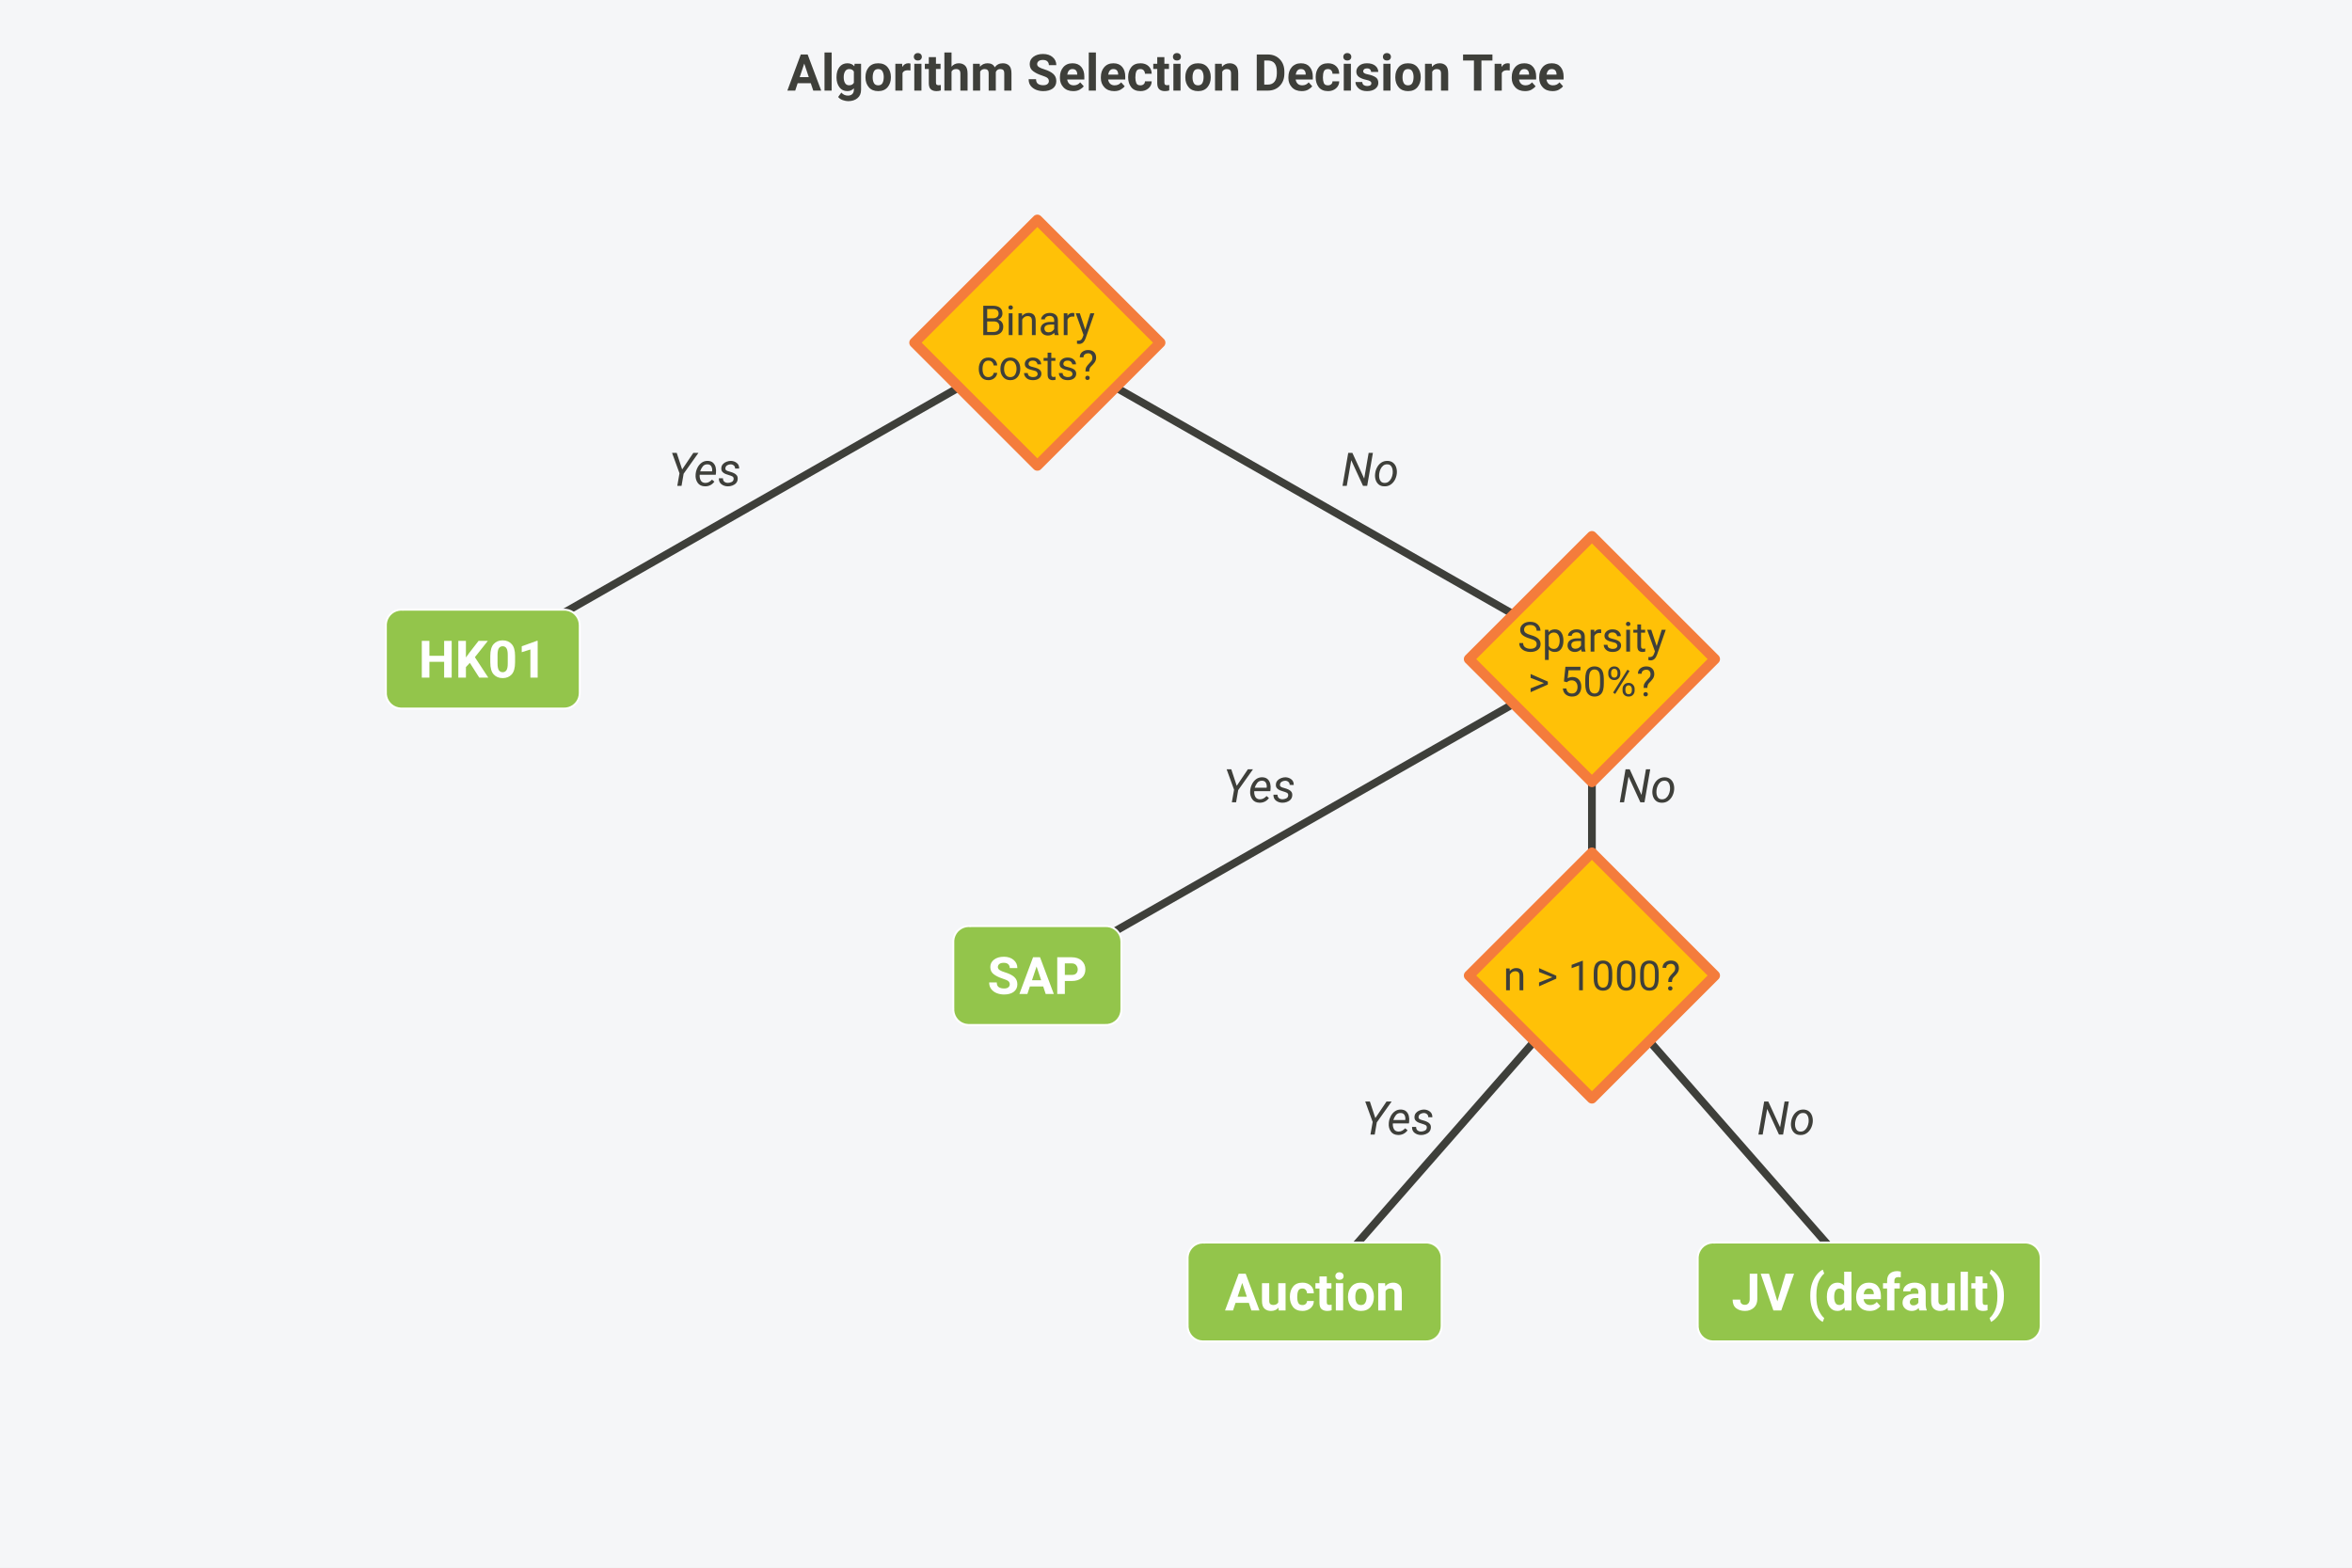
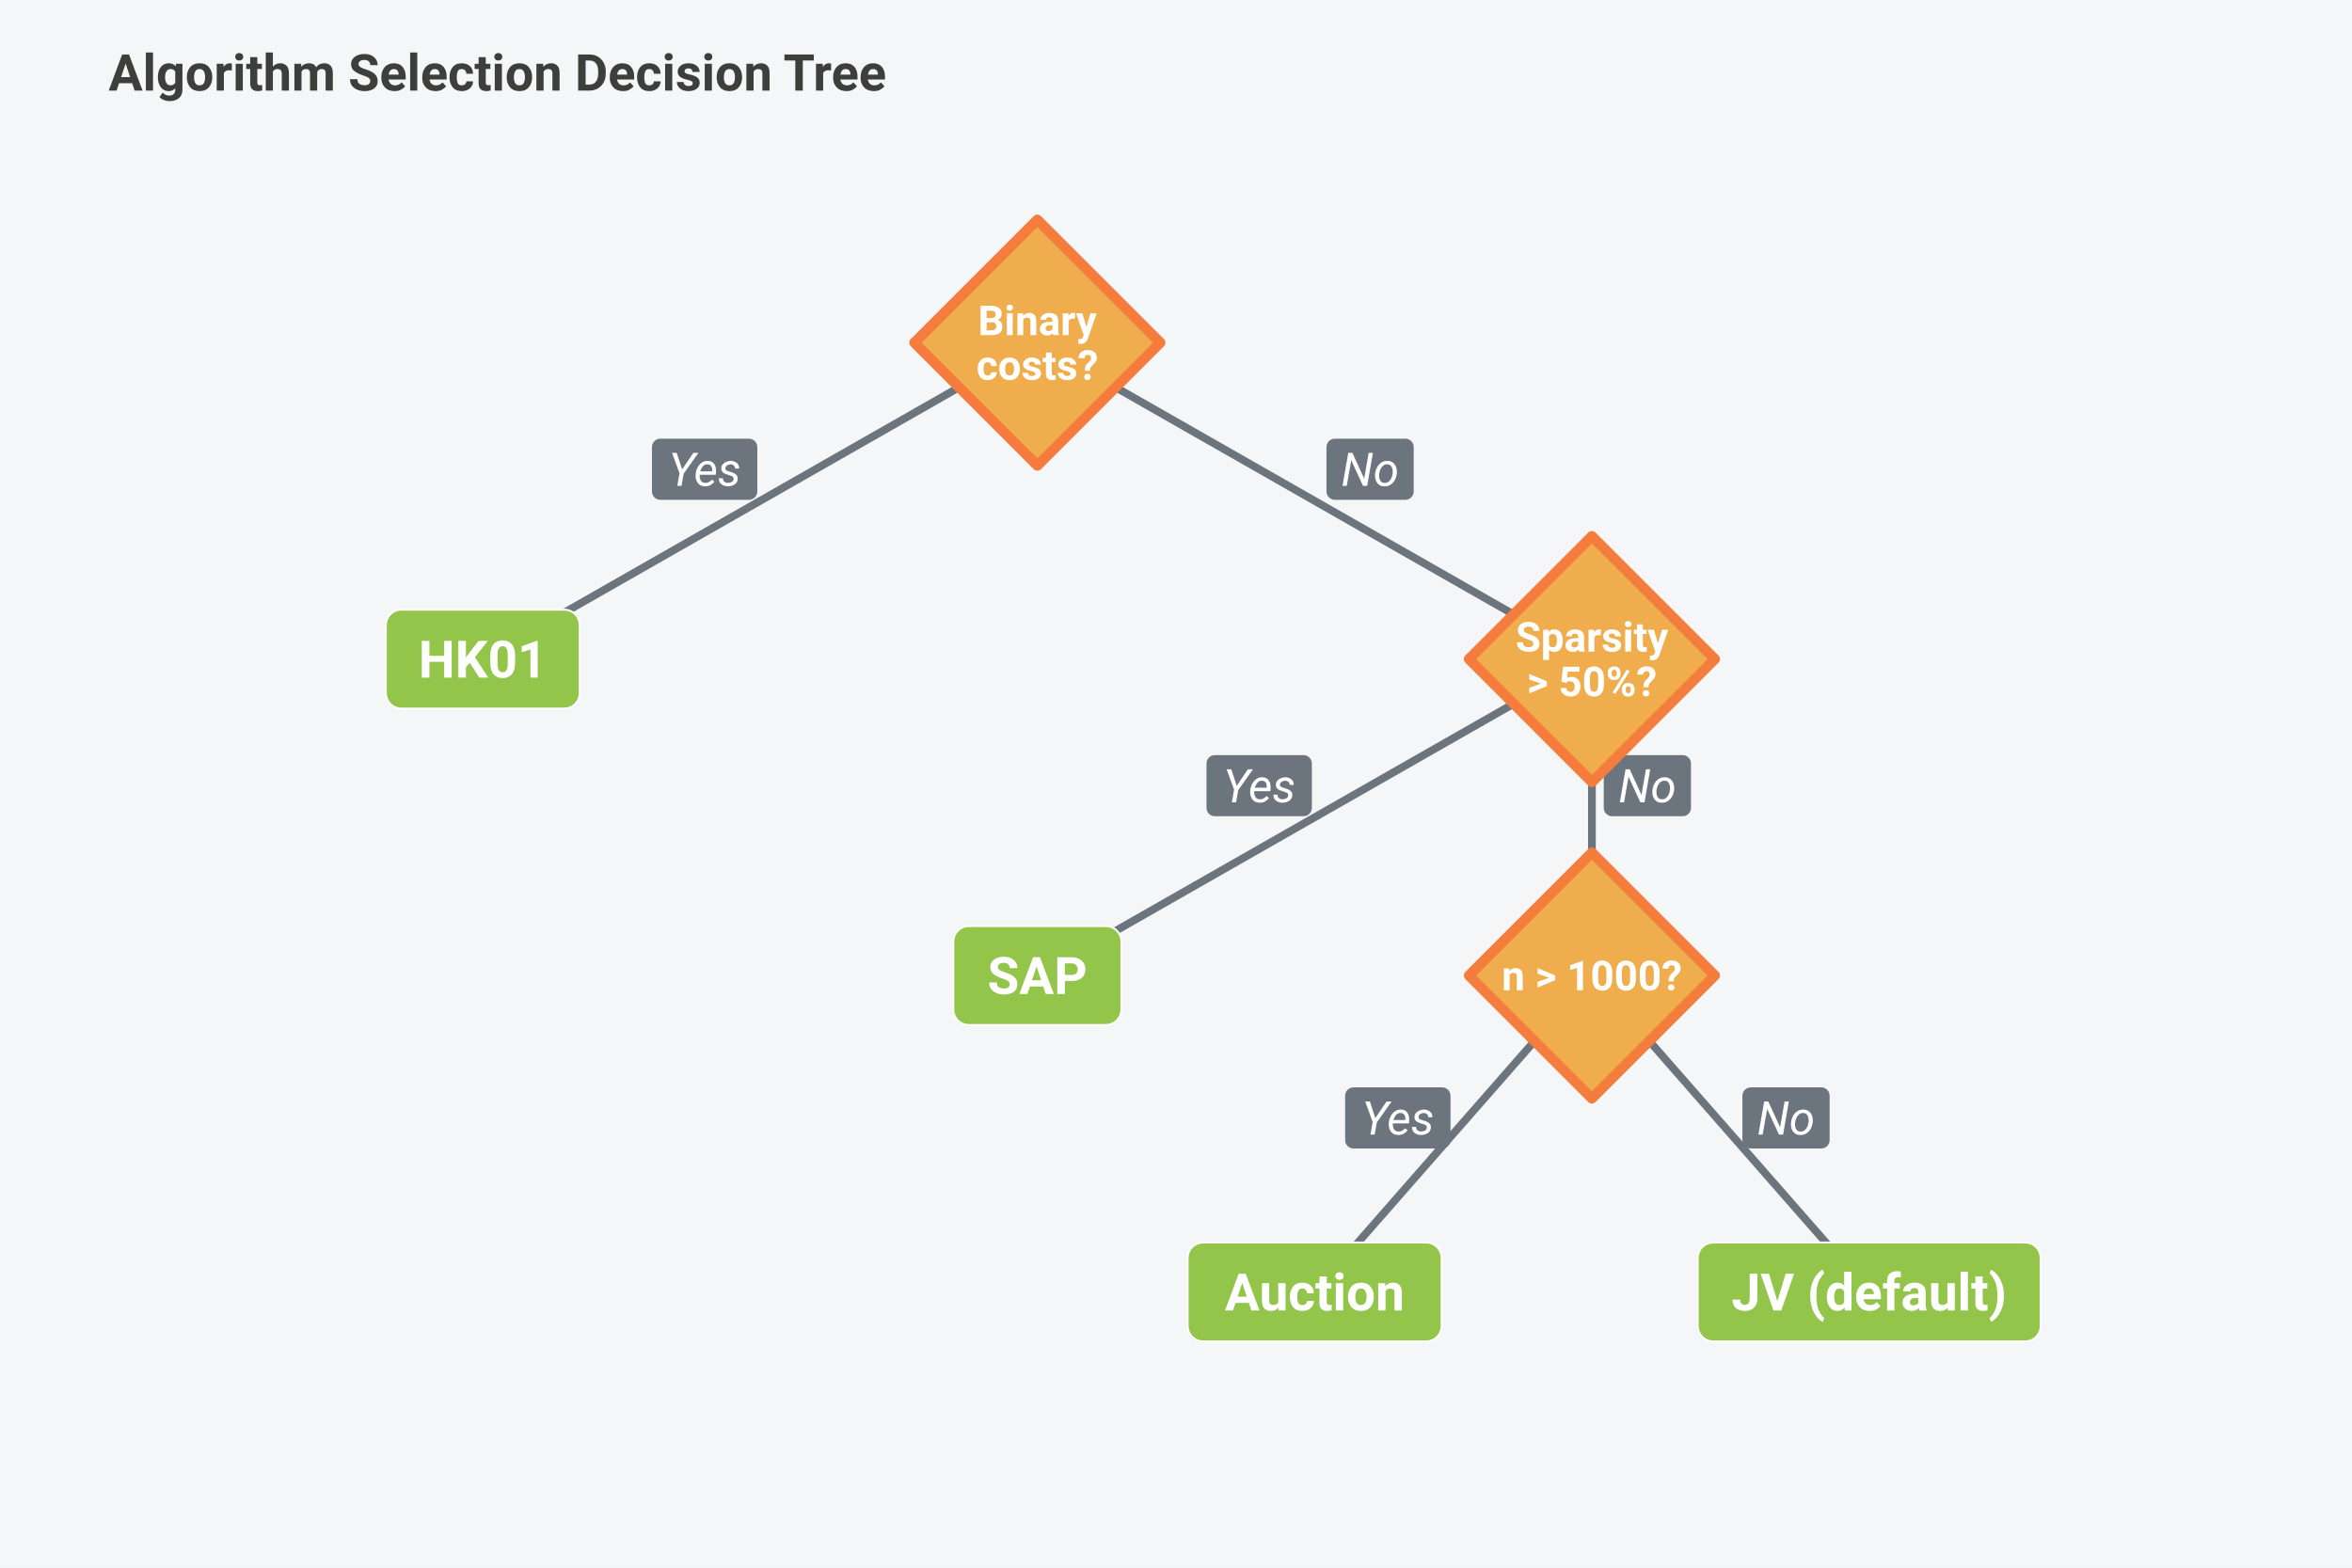
<svg xmlns="http://www.w3.org/2000/svg" width="648.00pt" height="432.00pt" viewBox="0 0 648.00 432.00">
  <g class="svglite">
    <defs>
      <style type="text/css">
    /* theme-aware-processed */
    .svglite line, .svglite polyline, .svglite polygon, .svglite path, .svglite circle {
      fill: none;
      stroke: #3E3F3A;
      stroke-linecap: round;
      stroke-linejoin: round;
      stroke-miterlimit: 10.00;
    }
    .svglite &gt; g &gt; rect {
      fill: none;
      stroke: #3E3F3A;
      stroke-linecap: round;
      stroke-linejoin: round;
      stroke-miterlimit: 10.00;
    }
    .svglite text {
      white-space: pre;
      fill: #3E3F3A;
    }
    .svglite g.glyphgroup path {
      fill: inherit;
      stroke: none;
    }
  </style>
    </defs>
    <rect width="100%" height="100%" style="stroke: none; fill: #F5F6F8;" />
    <defs>
      <clipPath id="cpMC4wMHw2NDguMDB8MC4wMHw0MzIuMDA=">
        <rect x="0.00" y="0.00" width="648.00" height="432.00" />
      </clipPath>
    </defs>
    <g clip-path="url(#cpMC4wMHw2NDguMDB8MC4wMHw0MzIuMDA=)">
      <rect x="0.00" y="0.00" width="648.00" height="432.00" style="stroke-width: 1.07; stroke: none;" /> fill: #F5F6F8;' /&gt;
</g>
    <defs>
      <clipPath id="cpMjkuODl8NjE4LjExfDMzLjM5fDQxNy4wNg==">
        <rect x="29.89" y="33.39" width="588.22" height="383.67" />
      </clipPath>
    </defs>
    <g clip-path="url(#cpMjkuODl8NjE4LjExfDMzLjM5fDQxNy4wNg==)">
      <rect x="29.89" y="33.39" width="588.22" height="383.67" style="stroke-width: 1.07; stroke: none;" /> fill: #F5F6F8;' /&gt;
- <line x1="285.80" y1="94.43" x2="133.02" y2="181.62" style="stroke-width: 2.13; stroke: #3E3F3A; stroke-linecap: butt;" />
-       <polygon points="135.88,176.73 133.02,181.62 138.69,181.65 " style="stroke-width: 2.13; stroke: #3E3F3A; stroke-linecap: butt; fill: #3E3F3A;" />
-       <line x1="285.80" y1="94.43" x2="438.59" y2="181.62" style="stroke-width: 2.13; stroke: #3E3F3A; stroke-linecap: butt;" />
-       <polygon points="432.92,181.65 438.59,181.62 435.73,176.73 " style="stroke-width: 2.13; stroke: #3E3F3A; stroke-linecap: butt; fill: #3E3F3A;" />
-       <line x1="438.59" y1="181.62" x2="285.80" y2="268.82" style="stroke-width: 2.13; stroke: #3E3F3A; stroke-linecap: butt;" />
-       <polygon points="288.66,263.93 285.80,268.82 291.47,268.85 " style="stroke-width: 2.13; stroke: #3E3F3A; stroke-linecap: butt; fill: #3E3F3A;" />
-       <line x1="438.59" y1="181.62" x2="438.59" y2="268.82" style="stroke-width: 2.13; stroke: #3E3F3A; stroke-linecap: butt;" />
-       <polygon points="435.75,263.91 438.59,268.82 441.42,263.91 " style="stroke-width: 2.13; stroke: #3E3F3A; stroke-linecap: butt; fill: #3E3F3A;" />
-       <line x1="438.59" y1="268.82" x2="362.20" y2="356.02" style="stroke-width: 2.13; stroke: #3E3F3A; stroke-linecap: butt;" />
-       <polygon points="363.30,350.46 362.20,356.02 367.56,354.19 " style="stroke-width: 2.13; stroke: #3E3F3A; stroke-linecap: butt; fill: #3E3F3A;" />
-       <line x1="438.59" y1="268.82" x2="514.98" y2="356.02" style="stroke-width: 2.13; stroke: #3E3F3A; stroke-linecap: butt;" />
-       <polygon points="509.61,354.19 514.98,356.02 513.88,350.46 " style="stroke-width: 2.13; stroke: #3E3F3A; stroke-linecap: butt; fill: #3E3F3A;" />
-       <text x="194.13" y="133.89" text-anchor="middle" style="font-size: 12.80px; font-style: italic;fill: #3E3F3A; font-family: &quot;Roboto&quot;, -apple-system, BlinkMacSystemFont, &quot;Segoe UI&quot;, system-ui, sans-serif;" textLength="21.34px" lengthAdjust="spacingAndGlyphs">Yes</text>
-       <text x="377.47" y="133.89" text-anchor="middle" style="font-size: 12.80px; font-style: italic;fill: #3E3F3A; font-family: &quot;Roboto&quot;, -apple-system, BlinkMacSystemFont, &quot;Segoe UI&quot;, system-ui, sans-serif;" textLength="16.34px" lengthAdjust="spacingAndGlyphs">No</text>
-       <text x="346.92" y="221.08" text-anchor="middle" style="font-size: 12.80px; font-style: italic;fill: #3E3F3A; font-family: &quot;Roboto&quot;, -apple-system, BlinkMacSystemFont, &quot;Segoe UI&quot;, system-ui, sans-serif;" textLength="21.34px" lengthAdjust="spacingAndGlyphs">Yes</text>
-       <text x="453.87" y="221.08" text-anchor="middle" style="font-size: 12.80px; font-style: italic;fill: #3E3F3A; font-family: &quot;Roboto&quot;, -apple-system, BlinkMacSystemFont, &quot;Segoe UI&quot;, system-ui, sans-serif;" textLength="16.34px" lengthAdjust="spacingAndGlyphs">No</text>
-       <text x="385.11" y="312.64" text-anchor="middle" style="font-size: 12.80px; font-style: italic;fill: #3E3F3A; font-family: &quot;Roboto&quot;, -apple-system, BlinkMacSystemFont, &quot;Segoe UI&quot;, system-ui, sans-serif;" textLength="21.34px" lengthAdjust="spacingAndGlyphs">Yes</text>
-       <text x="492.06" y="312.64" text-anchor="middle" style="font-size: 12.80px; font-style: italic;fill: #3E3F3A; font-family: &quot;Roboto&quot;, -apple-system, BlinkMacSystemFont, &quot;Segoe UI&quot;, system-ui, sans-serif;" textLength="16.34px" lengthAdjust="spacingAndGlyphs">No</text>
-       <polygon points="285.80,128.30 319.67,94.43 285.80,60.56 251.93,94.43 " style="stroke-width: 2.83; stroke: #F47C3C; fill: #FFC107;" />
-       <polygon points="438.59,215.50 472.46,181.62 438.59,147.75 404.72,181.62 " style="stroke-width: 2.83; stroke: #F47C3C; fill: #FFC107;" />
-       <polygon points="438.59,302.69 472.46,268.82 438.59,234.95 404.72,268.82 " style="stroke-width: 2.83; stroke: #F47C3C; fill: #FFC107;" />
-       <text x="285.80" y="92.35" text-anchor="middle" style="font-size: 11.38px;fill: #3E3F3A; font-family: &quot;Roboto&quot;, -apple-system, BlinkMacSystemFont, &quot;Segoe UI&quot;, system-ui, sans-serif;" textLength="32.25px" lengthAdjust="spacingAndGlyphs">Binary</text>
-       <text x="285.80" y="104.65" text-anchor="middle" style="font-size: 11.38px;fill: #3E3F3A; font-family: &quot;Roboto&quot;, -apple-system, BlinkMacSystemFont, &quot;Segoe UI&quot;, system-ui, sans-serif;" textLength="32.88px" lengthAdjust="spacingAndGlyphs">costs?</text>
-       <text x="438.59" y="179.55" text-anchor="middle" style="font-size: 11.38px;fill: #3E3F3A; font-family: &quot;Roboto&quot;, -apple-system, BlinkMacSystemFont, &quot;Segoe UI&quot;, system-ui, sans-serif;" textLength="41.09px" lengthAdjust="spacingAndGlyphs">Sparsity</text>
-       <text x="438.59" y="191.84" text-anchor="middle" style="font-size: 11.38px;fill: #3E3F3A; font-family: &quot;Roboto&quot;, -apple-system, BlinkMacSystemFont, &quot;Segoe UI&quot;, system-ui, sans-serif;" textLength="38.89px" lengthAdjust="spacingAndGlyphs">&gt; 50%?</text>
-       <text x="438.59" y="272.89" text-anchor="middle" style="font-size: 11.38px;fill: #3E3F3A; font-family: &quot;Roboto&quot;, -apple-system, BlinkMacSystemFont, &quot;Segoe UI&quot;, system-ui, sans-serif;" textLength="50.92px" lengthAdjust="spacingAndGlyphs">n &gt; 1000?</text>
+ <line x1="285.80" y1="94.43" x2="133.02" y2="181.62" style="stroke-width: 2.13; stroke: #6C757D; stroke-linecap: butt;" />
+       <polygon points="135.88,176.73 133.02,181.62 138.69,181.65 " style="stroke-width: 2.13; stroke: #6C757D; stroke-linecap: butt; fill: #6C757D;" />
+       <line x1="285.80" y1="94.43" x2="438.59" y2="181.62" style="stroke-width: 2.13; stroke: #6C757D; stroke-linecap: butt;" />
+       <polygon points="432.92,181.65 438.59,181.62 435.73,176.73 " style="stroke-width: 2.13; stroke: #6C757D; stroke-linecap: butt; fill: #6C757D;" />
+       <line x1="438.59" y1="181.62" x2="285.80" y2="268.82" style="stroke-width: 2.13; stroke: #6C757D; stroke-linecap: butt;" />
+       <polygon points="288.66,263.93 285.80,268.82 291.47,268.85 " style="stroke-width: 2.13; stroke: #6C757D; stroke-linecap: butt; fill: #6C757D;" />
+       <line x1="438.59" y1="181.62" x2="438.59" y2="268.82" style="stroke-width: 2.13; stroke: #6C757D; stroke-linecap: butt;" />
+       <polygon points="435.75,263.91 438.59,268.82 441.42,263.91 " style="stroke-width: 2.13; stroke: #6C757D; stroke-linecap: butt; fill: #6C757D;" />
+       <line x1="438.59" y1="268.82" x2="362.20" y2="356.02" style="stroke-width: 2.13; stroke: #6C757D; stroke-linecap: butt;" />
+       <polygon points="363.30,350.46 362.20,356.02 367.56,354.19 " style="stroke-width: 2.13; stroke: #6C757D; stroke-linecap: butt; fill: #6C757D;" />
+       <line x1="438.59" y1="268.82" x2="514.98" y2="356.02" style="stroke-width: 2.13; stroke: #6C757D; stroke-linecap: butt;" />
+       <polygon points="509.61,354.19 514.98,356.02 513.88,350.46 " style="stroke-width: 2.13; stroke: #6C757D; stroke-linecap: butt; fill: #6C757D;" />
+       <polygon points="181.92,137.73 206.34,137.73 206.25,137.73 206.62,137.71 206.98,137.64 207.33,137.50 207.65,137.32 207.94,137.08 208.18,136.81 208.38,136.49 208.53,136.15 208.62,135.79 208.65,135.42 208.65,135.42 208.65,123.19 208.65,123.19 208.62,122.82 208.53,122.46 208.38,122.12 208.18,121.81 207.94,121.53 207.65,121.29 207.33,121.11 206.98,120.98 206.62,120.90 206.34,120.89 181.92,120.89 182.20,120.90 181.83,120.89 181.46,120.93 181.11,121.04 180.77,121.20 180.47,121.41 180.20,121.66 179.98,121.96 179.80,122.29 179.69,122.64 179.63,123.01 179.62,123.19 179.62,135.42 179.63,135.24 179.63,135.61 179.69,135.97 179.80,136.33 179.98,136.65 180.20,136.95 180.47,137.21 180.77,137.42 181.11,137.58 181.46,137.68 181.83,137.73 " style="stroke-width: 0.00; stroke: none; fill: #6C757D;" />
+       <text x="194.13" y="133.89" text-anchor="middle" style="font-size: 12.80px; font-style: italic;fill: #FFFFFF; font-family: &quot;Roboto&quot;, -apple-system, BlinkMacSystemFont, &quot;Segoe UI&quot;, system-ui, sans-serif;" textLength="21.34px" lengthAdjust="spacingAndGlyphs">Yes</text>
+       <polygon points="367.77,137.73 387.18,137.73 387.09,137.73 387.46,137.71 387.82,137.64 388.17,137.50 388.49,137.32 388.78,137.08 389.03,136.81 389.22,136.49 389.37,136.15 389.46,135.79 389.49,135.42 389.49,135.42 389.49,123.19 389.49,123.19 389.46,122.82 389.37,122.46 389.22,122.12 389.03,121.81 388.78,121.53 388.49,121.29 388.17,121.11 387.82,120.98 387.46,120.90 387.18,120.89 367.77,120.89 368.04,120.90 367.67,120.89 367.31,120.93 366.95,121.04 366.61,121.20 366.31,121.41 366.04,121.66 365.82,121.96 365.65,122.29 365.53,122.64 365.47,123.01 365.46,123.19 365.46,135.42 365.47,135.24 365.47,135.61 365.53,135.97 365.65,136.33 365.82,136.65 366.04,136.95 366.31,137.21 366.61,137.42 366.95,137.58 367.31,137.68 367.67,137.73 " style="stroke-width: 0.00; stroke: none; fill: #6C757D;" />
+       <text x="377.47" y="133.89" text-anchor="middle" style="font-size: 12.80px; font-style: italic;fill: #FFFFFF; font-family: &quot;Roboto&quot;, -apple-system, BlinkMacSystemFont, &quot;Segoe UI&quot;, system-ui, sans-serif;" textLength="16.34px" lengthAdjust="spacingAndGlyphs">No</text>
+       <polygon points="334.71,224.92 359.13,224.92 359.03,224.92 359.40,224.91 359.77,224.83 360.11,224.70 360.44,224.52 360.72,224.28 360.97,224.00 361.17,223.69 361.31,223.35 361.40,222.99 361.43,222.62 361.43,222.62 361.43,210.39 361.43,210.39 361.40,210.02 361.31,209.66 361.17,209.32 360.97,209.00 360.72,208.73 360.44,208.49 360.11,208.31 359.77,208.17 359.40,208.10 359.13,208.08 334.71,208.08 334.99,208.10 334.62,208.09 334.25,208.13 333.89,208.23 333.56,208.39 333.25,208.60 332.98,208.86 332.76,209.16 332.59,209.48 332.47,209.84 332.41,210.20 332.40,210.39 332.40,222.62 332.41,222.43 332.41,222.80 332.47,223.17 332.59,223.52 332.76,223.85 332.98,224.15 333.25,224.40 333.56,224.62 333.89,224.77 334.25,224.88 334.62,224.92 " style="stroke-width: 0.00; stroke: none; fill: #6C757D;" />
+       <text x="346.92" y="221.08" text-anchor="middle" style="font-size: 12.80px; font-style: italic;fill: #FFFFFF; font-family: &quot;Roboto&quot;, -apple-system, BlinkMacSystemFont, &quot;Segoe UI&quot;, system-ui, sans-serif;" textLength="21.34px" lengthAdjust="spacingAndGlyphs">Yes</text>
+       <polygon points="444.16,224.92 463.58,224.92 463.48,224.92 463.85,224.91 464.22,224.83 464.56,224.70 464.89,224.52 465.17,224.28 465.42,224.00 465.62,223.69 465.76,223.35 465.85,222.99 465.88,222.62 465.88,222.62 465.88,210.39 465.88,210.39 465.85,210.02 465.76,209.66 465.62,209.32 465.42,209.00 465.17,208.73 464.89,208.49 464.56,208.31 464.22,208.17 463.85,208.10 463.58,208.08 444.16,208.08 444.44,208.10 444.07,208.09 443.70,208.13 443.34,208.23 443.01,208.39 442.70,208.60 442.43,208.86 442.21,209.16 442.04,209.48 441.92,209.84 441.86,210.20 441.85,210.39 441.85,222.62 441.86,222.43 441.86,222.80 441.92,223.17 442.04,223.52 442.21,223.85 442.43,224.15 442.70,224.40 443.01,224.62 443.34,224.77 443.70,224.88 444.07,224.92 " style="stroke-width: 0.00; stroke: none; fill: #6C757D;" />
+       <text x="453.87" y="221.08" text-anchor="middle" style="font-size: 12.80px; font-style: italic;fill: #FFFFFF; font-family: &quot;Roboto&quot;, -apple-system, BlinkMacSystemFont, &quot;Segoe UI&quot;, system-ui, sans-serif;" textLength="16.34px" lengthAdjust="spacingAndGlyphs">No</text>
+       <polygon points="372.91,316.48 397.32,316.48 397.23,316.48 397.60,316.46 397.96,316.39 398.31,316.26 398.63,316.07 398.92,315.84 399.16,315.56 399.36,315.25 399.51,314.91 399.60,314.55 399.63,314.18 399.63,314.18 399.63,301.94 399.63,301.94 399.60,301.57 399.51,301.21 399.36,300.87 399.16,300.56 398.92,300.28 398.63,300.05 398.31,299.86 397.96,299.73 397.60,299.66 397.32,299.64 372.91,299.64 373.18,299.66 372.81,299.64 372.44,299.69 372.09,299.79 371.75,299.95 371.45,300.16 371.18,300.42 370.96,300.71 370.79,301.04 370.67,301.39 370.61,301.76 370.60,301.94 370.60,314.18 370.61,313.99 370.61,314.36 370.67,314.73 370.79,315.08 370.96,315.41 371.18,315.70 371.45,315.96 371.75,316.17 372.09,316.33 372.44,316.43 372.81,316.48 " style="stroke-width: 0.00; stroke: none; fill: #6C757D;" />
+       <text x="385.11" y="312.64" text-anchor="middle" style="font-size: 12.80px; font-style: italic;fill: #FFFFFF; font-family: &quot;Roboto&quot;, -apple-system, BlinkMacSystemFont, &quot;Segoe UI&quot;, system-ui, sans-serif;" textLength="21.34px" lengthAdjust="spacingAndGlyphs">Yes</text>
+       <polygon points="482.36,316.48 501.77,316.48 501.68,316.48 502.05,316.46 502.41,316.39 502.76,316.26 503.08,316.07 503.37,315.84 503.61,315.56 503.81,315.25 503.96,314.91 504.05,314.55 504.08,314.18 504.08,314.18 504.08,301.94 504.08,301.94 504.05,301.57 503.96,301.21 503.81,300.87 503.61,300.56 503.37,300.28 503.08,300.05 502.76,299.86 502.41,299.73 502.05,299.66 501.77,299.64 482.36,299.64 482.63,299.66 482.26,299.64 481.89,299.69 481.54,299.79 481.20,299.95 480.90,300.16 480.63,300.42 480.41,300.71 480.24,301.04 480.12,301.39 480.06,301.76 480.05,301.94 480.05,314.18 480.06,313.99 480.06,314.36 480.12,314.73 480.24,315.08 480.41,315.41 480.63,315.70 480.90,315.96 481.20,316.17 481.54,316.33 481.89,316.43 482.26,316.48 " style="stroke-width: 0.00; stroke: none; fill: #6C757D;" />
+       <text x="492.06" y="312.64" text-anchor="middle" style="font-size: 12.80px; font-style: italic;fill: #FFFFFF; font-family: &quot;Roboto&quot;, -apple-system, BlinkMacSystemFont, &quot;Segoe UI&quot;, system-ui, sans-serif;" textLength="16.34px" lengthAdjust="spacingAndGlyphs">No</text>
+       <polygon points="285.80,128.30 319.67,94.43 285.80,60.56 251.93,94.43 " style="stroke-width: 2.83; stroke: #F47C3C; fill: #F0AD4E;" />
+       <polygon points="438.59,215.50 472.46,181.62 438.59,147.75 404.72,181.62 " style="stroke-width: 2.83; stroke: #F47C3C; fill: #F0AD4E;" />
+       <polygon points="438.59,302.69 472.46,268.82 438.59,234.95 404.72,268.82 " style="stroke-width: 2.83; stroke: #F47C3C; fill: #F0AD4E;" />
+       <text x="285.80" y="92.35" text-anchor="middle" style="font-size: 11.38px; font-weight: bold;fill: #FFFFFF; font-family: &quot;Roboto&quot;, -apple-system, BlinkMacSystemFont, &quot;Segoe UI&quot;, system-ui, sans-serif;" textLength="35.41px" lengthAdjust="spacingAndGlyphs">Binary</text>
+       <text x="285.80" y="104.65" text-anchor="middle" style="font-size: 11.38px; font-weight: bold;fill: #FFFFFF; font-family: &quot;Roboto&quot;, -apple-system, BlinkMacSystemFont, &quot;Segoe UI&quot;, system-ui, sans-serif;" textLength="36.67px" lengthAdjust="spacingAndGlyphs">costs?</text>
+       <text x="438.59" y="179.55" text-anchor="middle" style="font-size: 11.38px; font-weight: bold;fill: #FFFFFF; font-family: &quot;Roboto&quot;, -apple-system, BlinkMacSystemFont, &quot;Segoe UI&quot;, system-ui, sans-serif;" textLength="44.89px" lengthAdjust="spacingAndGlyphs">Sparsity</text>
+       <text x="438.59" y="191.84" text-anchor="middle" style="font-size: 11.38px; font-weight: bold;fill: #FFFFFF; font-family: &quot;Roboto&quot;, -apple-system, BlinkMacSystemFont, &quot;Segoe UI&quot;, system-ui, sans-serif;" textLength="39.52px" lengthAdjust="spacingAndGlyphs">&gt; 50%?</text>
+       <text x="438.59" y="272.89" text-anchor="middle" style="font-size: 11.38px; font-weight: bold;fill: #FFFFFF; font-family: &quot;Roboto&quot;, -apple-system, BlinkMacSystemFont, &quot;Segoe UI&quot;, system-ui, sans-serif;" textLength="52.17px" lengthAdjust="spacingAndGlyphs">n &gt; 1000?</text>
      <polygon points="110.58,195.25 155.46,195.25 155.29,195.25 155.97,195.22 156.65,195.08 157.29,194.84 157.88,194.50 158.41,194.06 158.87,193.55 159.24,192.97 159.51,192.33 159.67,191.67 159.73,190.98 159.73,190.98 159.73,172.27 159.73,172.27 159.67,171.58 159.51,170.92 159.24,170.28 158.87,169.70 158.41,169.19 157.88,168.75 157.29,168.41 156.65,168.17 155.97,168.03 155.46,168.00 110.58,168.00 111.09,168.03 110.41,168.00 109.72,168.09 109.06,168.28 108.44,168.57 107.88,168.96 107.38,169.44 106.97,169.99 106.65,170.59 106.43,171.25 106.32,171.92 106.31,172.27 106.31,190.98 106.32,190.64 106.32,191.33 106.43,192.00 106.65,192.66 106.97,193.26 107.38,193.81 107.88,194.29 108.44,194.68 109.06,194.97 109.72,195.16 110.41,195.25 " style="stroke-width: 0.53; stroke: #FFFFFF; fill: #93C54B;" />
      <text x="133.02" y="186.72" text-anchor="middle" style="font-size: 14.23px; font-weight: bold;fill: #FFFFFF; font-family: &quot;Roboto&quot;, -apple-system, BlinkMacSystemFont, &quot;Segoe UI&quot;, system-ui, sans-serif;" textLength="36.34px" lengthAdjust="spacingAndGlyphs">HK01</text>
      <polygon points="266.92,282.45 304.69,282.45 304.52,282.44 305.20,282.42 305.88,282.28 306.52,282.04 307.11,281.69 307.65,281.26 308.10,280.74 308.47,280.16 308.74,279.53 308.90,278.86 308.96,278.18 308.96,278.18 308.96,259.46 308.96,259.46 308.90,258.78 308.74,258.11 308.47,257.48 308.10,256.90 307.65,256.39 307.11,255.95 306.52,255.61 305.88,255.36 305.20,255.23 304.69,255.20 266.92,255.20 267.43,255.23 266.75,255.20 266.06,255.28 265.41,255.47 264.78,255.77 264.22,256.16 263.72,256.63 263.31,257.18 262.99,257.79 262.77,258.44 262.66,259.12 262.65,259.46 262.65,278.18 262.66,277.84 262.66,278.52 262.77,279.20 262.99,279.85 263.31,280.46 263.72,281.01 264.22,281.49 264.78,281.88 265.41,282.17 266.06,282.36 266.75,282.44 " style="stroke-width: 0.53; stroke: #FFFFFF; fill: #93C54B;" />
      <text x="285.80" y="273.91" text-anchor="middle" style="font-size: 14.23px; font-weight: bold;fill: #FFFFFF; font-family: &quot;Roboto&quot;, -apple-system, BlinkMacSystemFont, &quot;Segoe UI&quot;, system-ui, sans-serif;" textLength="29.23px" lengthAdjust="spacingAndGlyphs">SAP</text>
      <polygon points="331.47,369.64 392.93,369.64 392.75,369.64 393.44,369.61 394.11,369.48 394.75,369.23 395.35,368.89 395.88,368.45 396.34,367.94 396.70,367.36 396.97,366.73 397.14,366.06 397.19,365.38 397.19,365.38 397.19,346.66 397.19,346.66 397.14,345.98 396.97,345.31 396.70,344.68 396.34,344.10 395.88,343.58 395.35,343.15 394.75,342.80 394.11,342.56 393.44,342.42 392.93,342.39 331.47,342.39 331.98,342.42 331.30,342.40 330.61,342.48 329.95,342.67 329.33,342.96 328.77,343.35 328.27,343.83 327.86,344.38 327.54,344.99 327.32,345.64 327.21,346.32 327.20,346.66 327.20,365.38 327.21,365.03 327.21,365.72 327.32,366.40 327.54,367.05 327.86,367.66 328.27,368.21 328.77,368.68 329.33,369.07 329.95,369.37 330.61,369.56 331.30,369.64 " style="stroke-width: 0.53; stroke: #FFFFFF; fill: #93C54B;" />
      <text x="362.20" y="361.11" text-anchor="middle" style="font-size: 14.23px; font-weight: bold;fill: #FFFFFF; font-family: &quot;Roboto&quot;, -apple-system, BlinkMacSystemFont, &quot;Segoe UI&quot;, system-ui, sans-serif;" textLength="52.92px" lengthAdjust="spacingAndGlyphs">Auction</text>
      <polygon points="472.00,369.64 557.96,369.64 557.79,369.64 558.48,369.61 559.15,369.48 559.79,369.23 560.39,368.89 560.92,368.45 561.37,367.94 561.74,367.36 562.01,366.73 562.17,366.06 562.23,365.38 562.23,365.38 562.23,346.66 562.23,346.66 562.17,345.98 562.01,345.31 561.74,344.68 561.37,344.10 560.92,343.58 560.39,343.15 559.79,342.80 559.15,342.56 558.48,342.42 557.96,342.39 472.00,342.39 472.52,342.42 471.83,342.40 471.15,342.48 470.49,342.67 469.87,342.96 469.30,343.35 468.81,343.83 468.40,344.38 468.08,344.99 467.86,345.64 467.75,346.32 467.74,346.66 467.74,365.38 467.75,365.03 467.75,365.72 467.86,366.40 468.08,367.05 468.40,367.66 468.81,368.21 469.30,368.68 469.87,369.07 470.49,369.37 471.15,369.56 471.83,369.64 " style="stroke-width: 0.53; stroke: #FFFFFF; fill: #93C54B;" />
      <text x="514.98" y="361.11" text-anchor="middle" style="font-size: 14.23px; font-weight: bold;fill: #FFFFFF; font-family: &quot;Roboto&quot;, -apple-system, BlinkMacSystemFont, &quot;Segoe UI&quot;, system-ui, sans-serif;" textLength="77.42px" lengthAdjust="spacingAndGlyphs">JV (default)</text>
    </g>
    <g clip-path="url(#cpMC4wMHw2NDguMDB8MC4wMHw0MzIuMDA=)">
-       <text x="324.00" y="24.97" text-anchor="middle" style="font-size: 14.00px; font-weight: bold; font-family: &quot;Roboto&quot;, -apple-system, BlinkMacSystemFont, &quot;Segoe UI&quot;, system-ui, sans-serif;" textLength="227.11px" lengthAdjust="spacingAndGlyphs">Algorithm Selection Decision Tree</text>
+       <text x="29.89" y="24.97" style="font-size: 14.00px; font-weight: bold; font-family: &quot;Roboto&quot;, -apple-system, BlinkMacSystemFont, &quot;Segoe UI&quot;, system-ui, sans-serif;" textLength="227.11px" lengthAdjust="spacingAndGlyphs">Algorithm Selection Decision Tree</text>
    </g>
  </g>
</svg>
